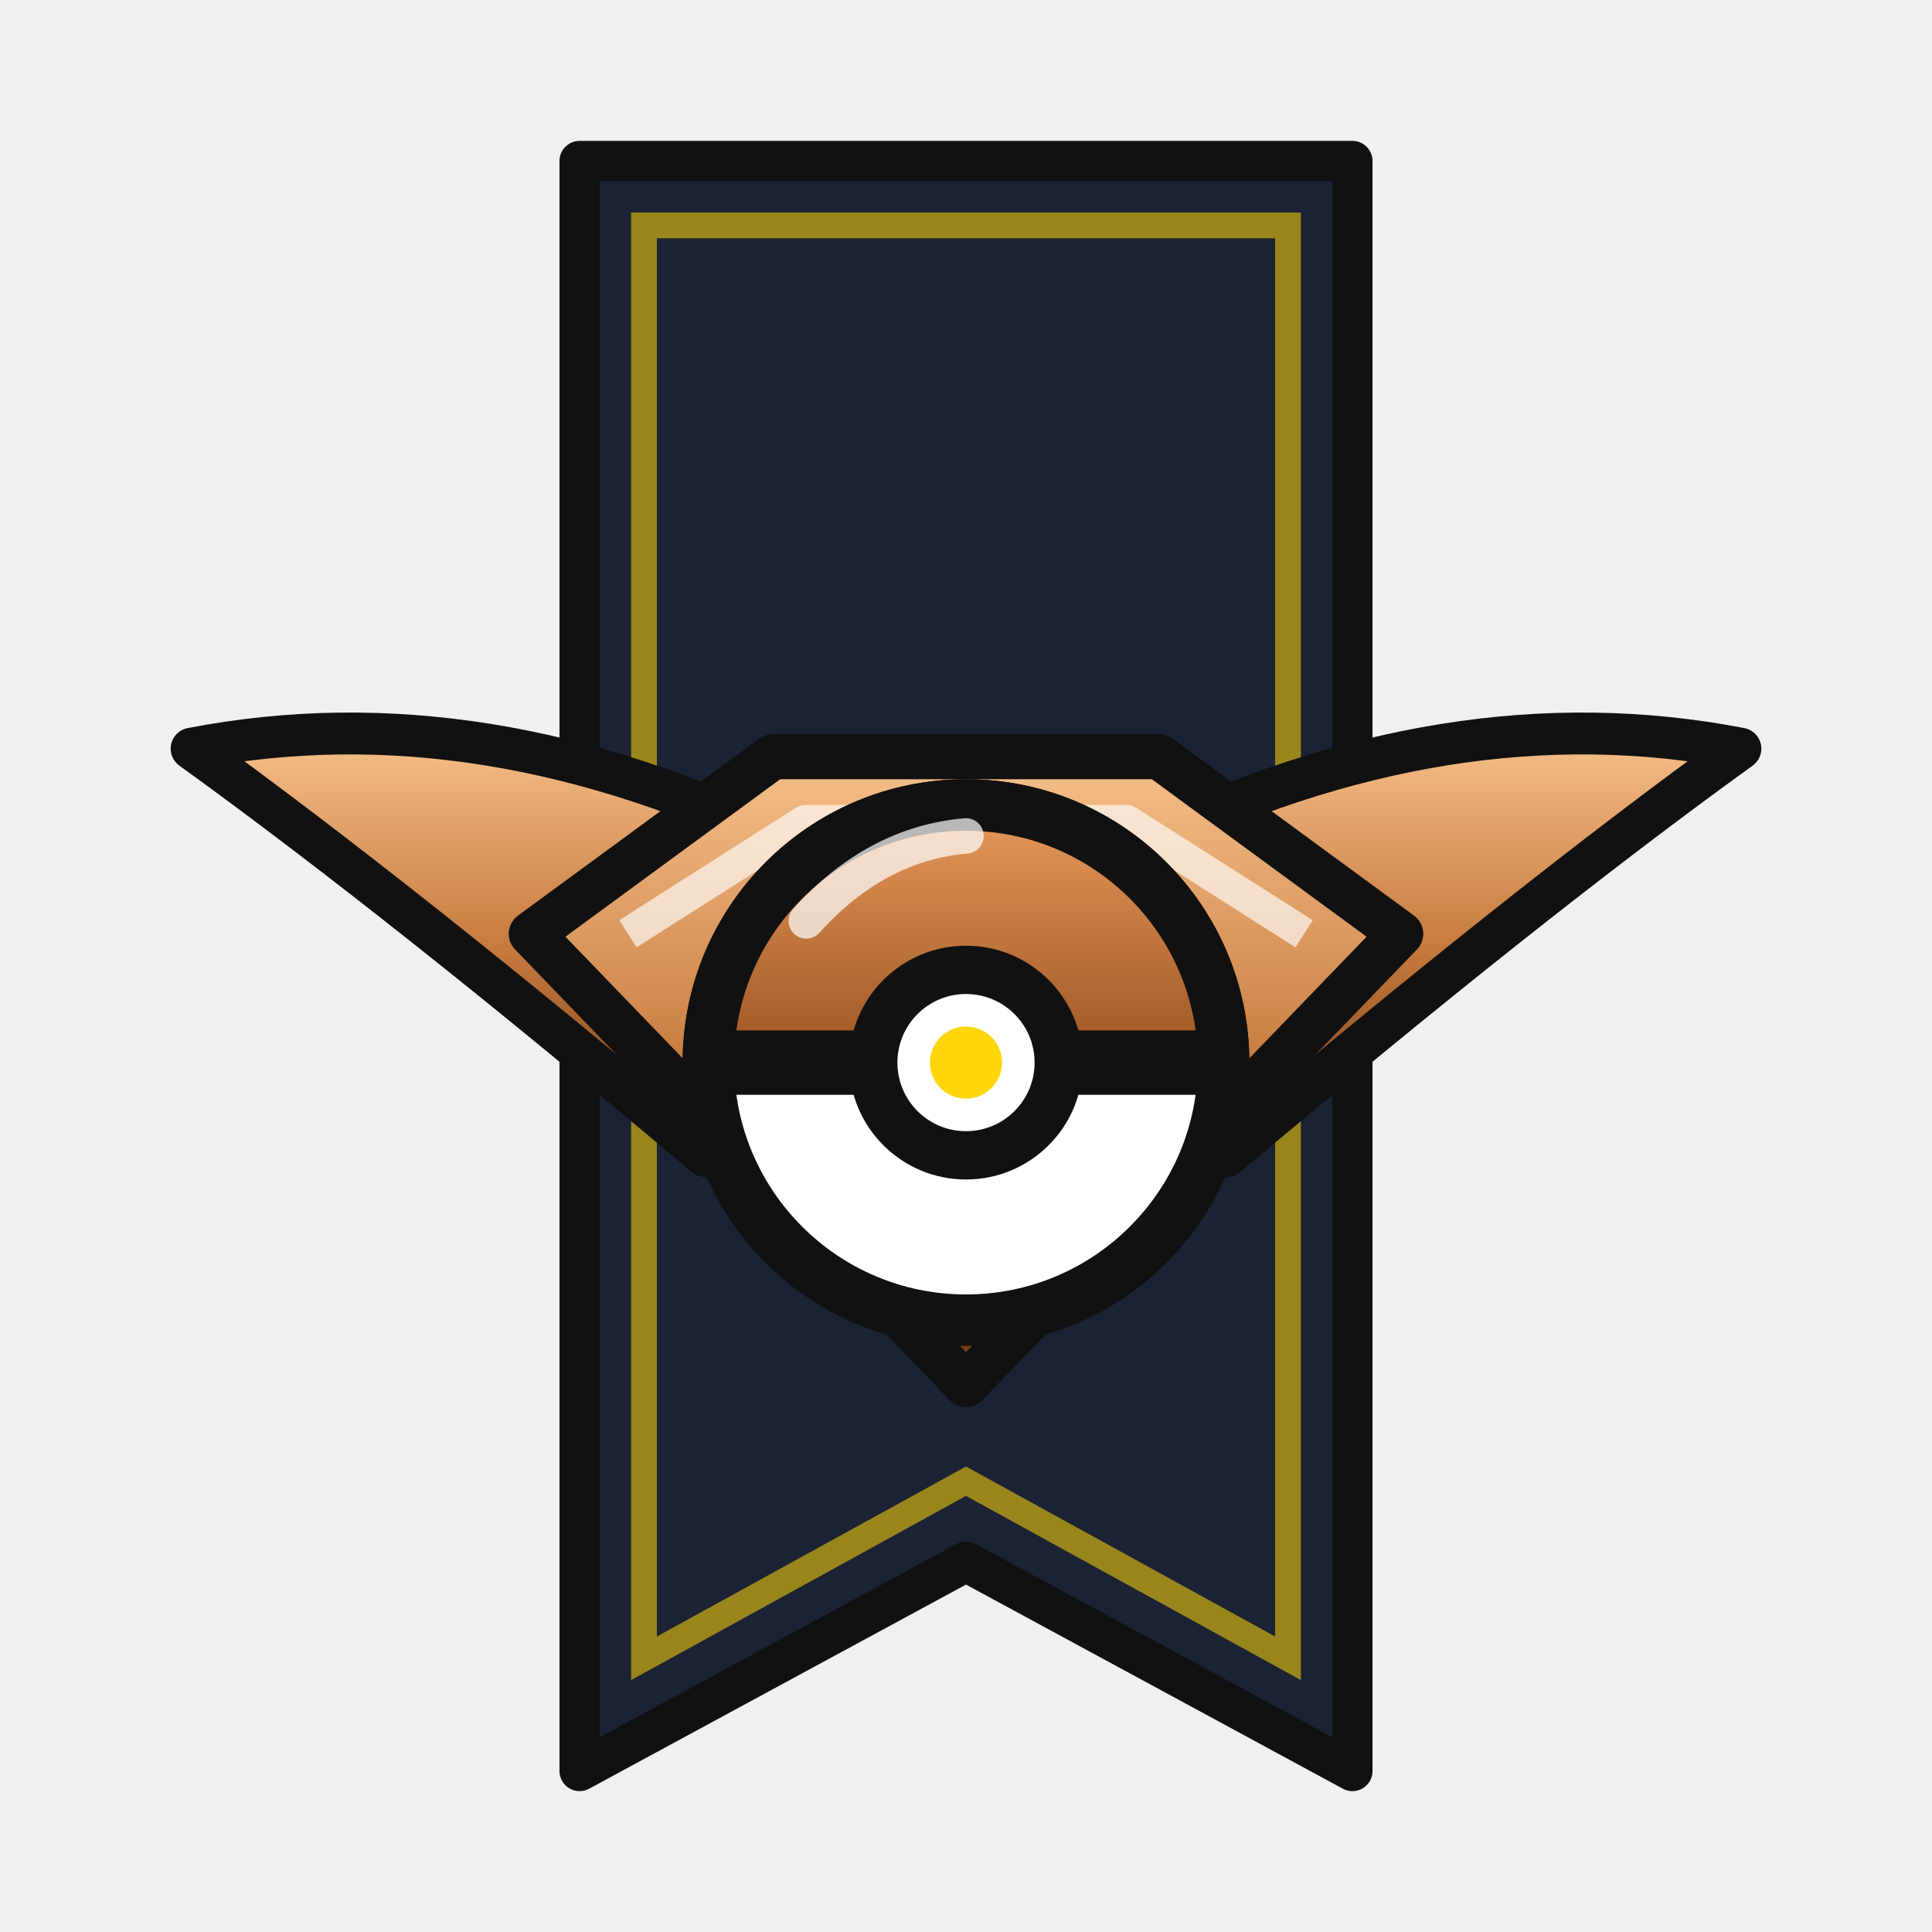
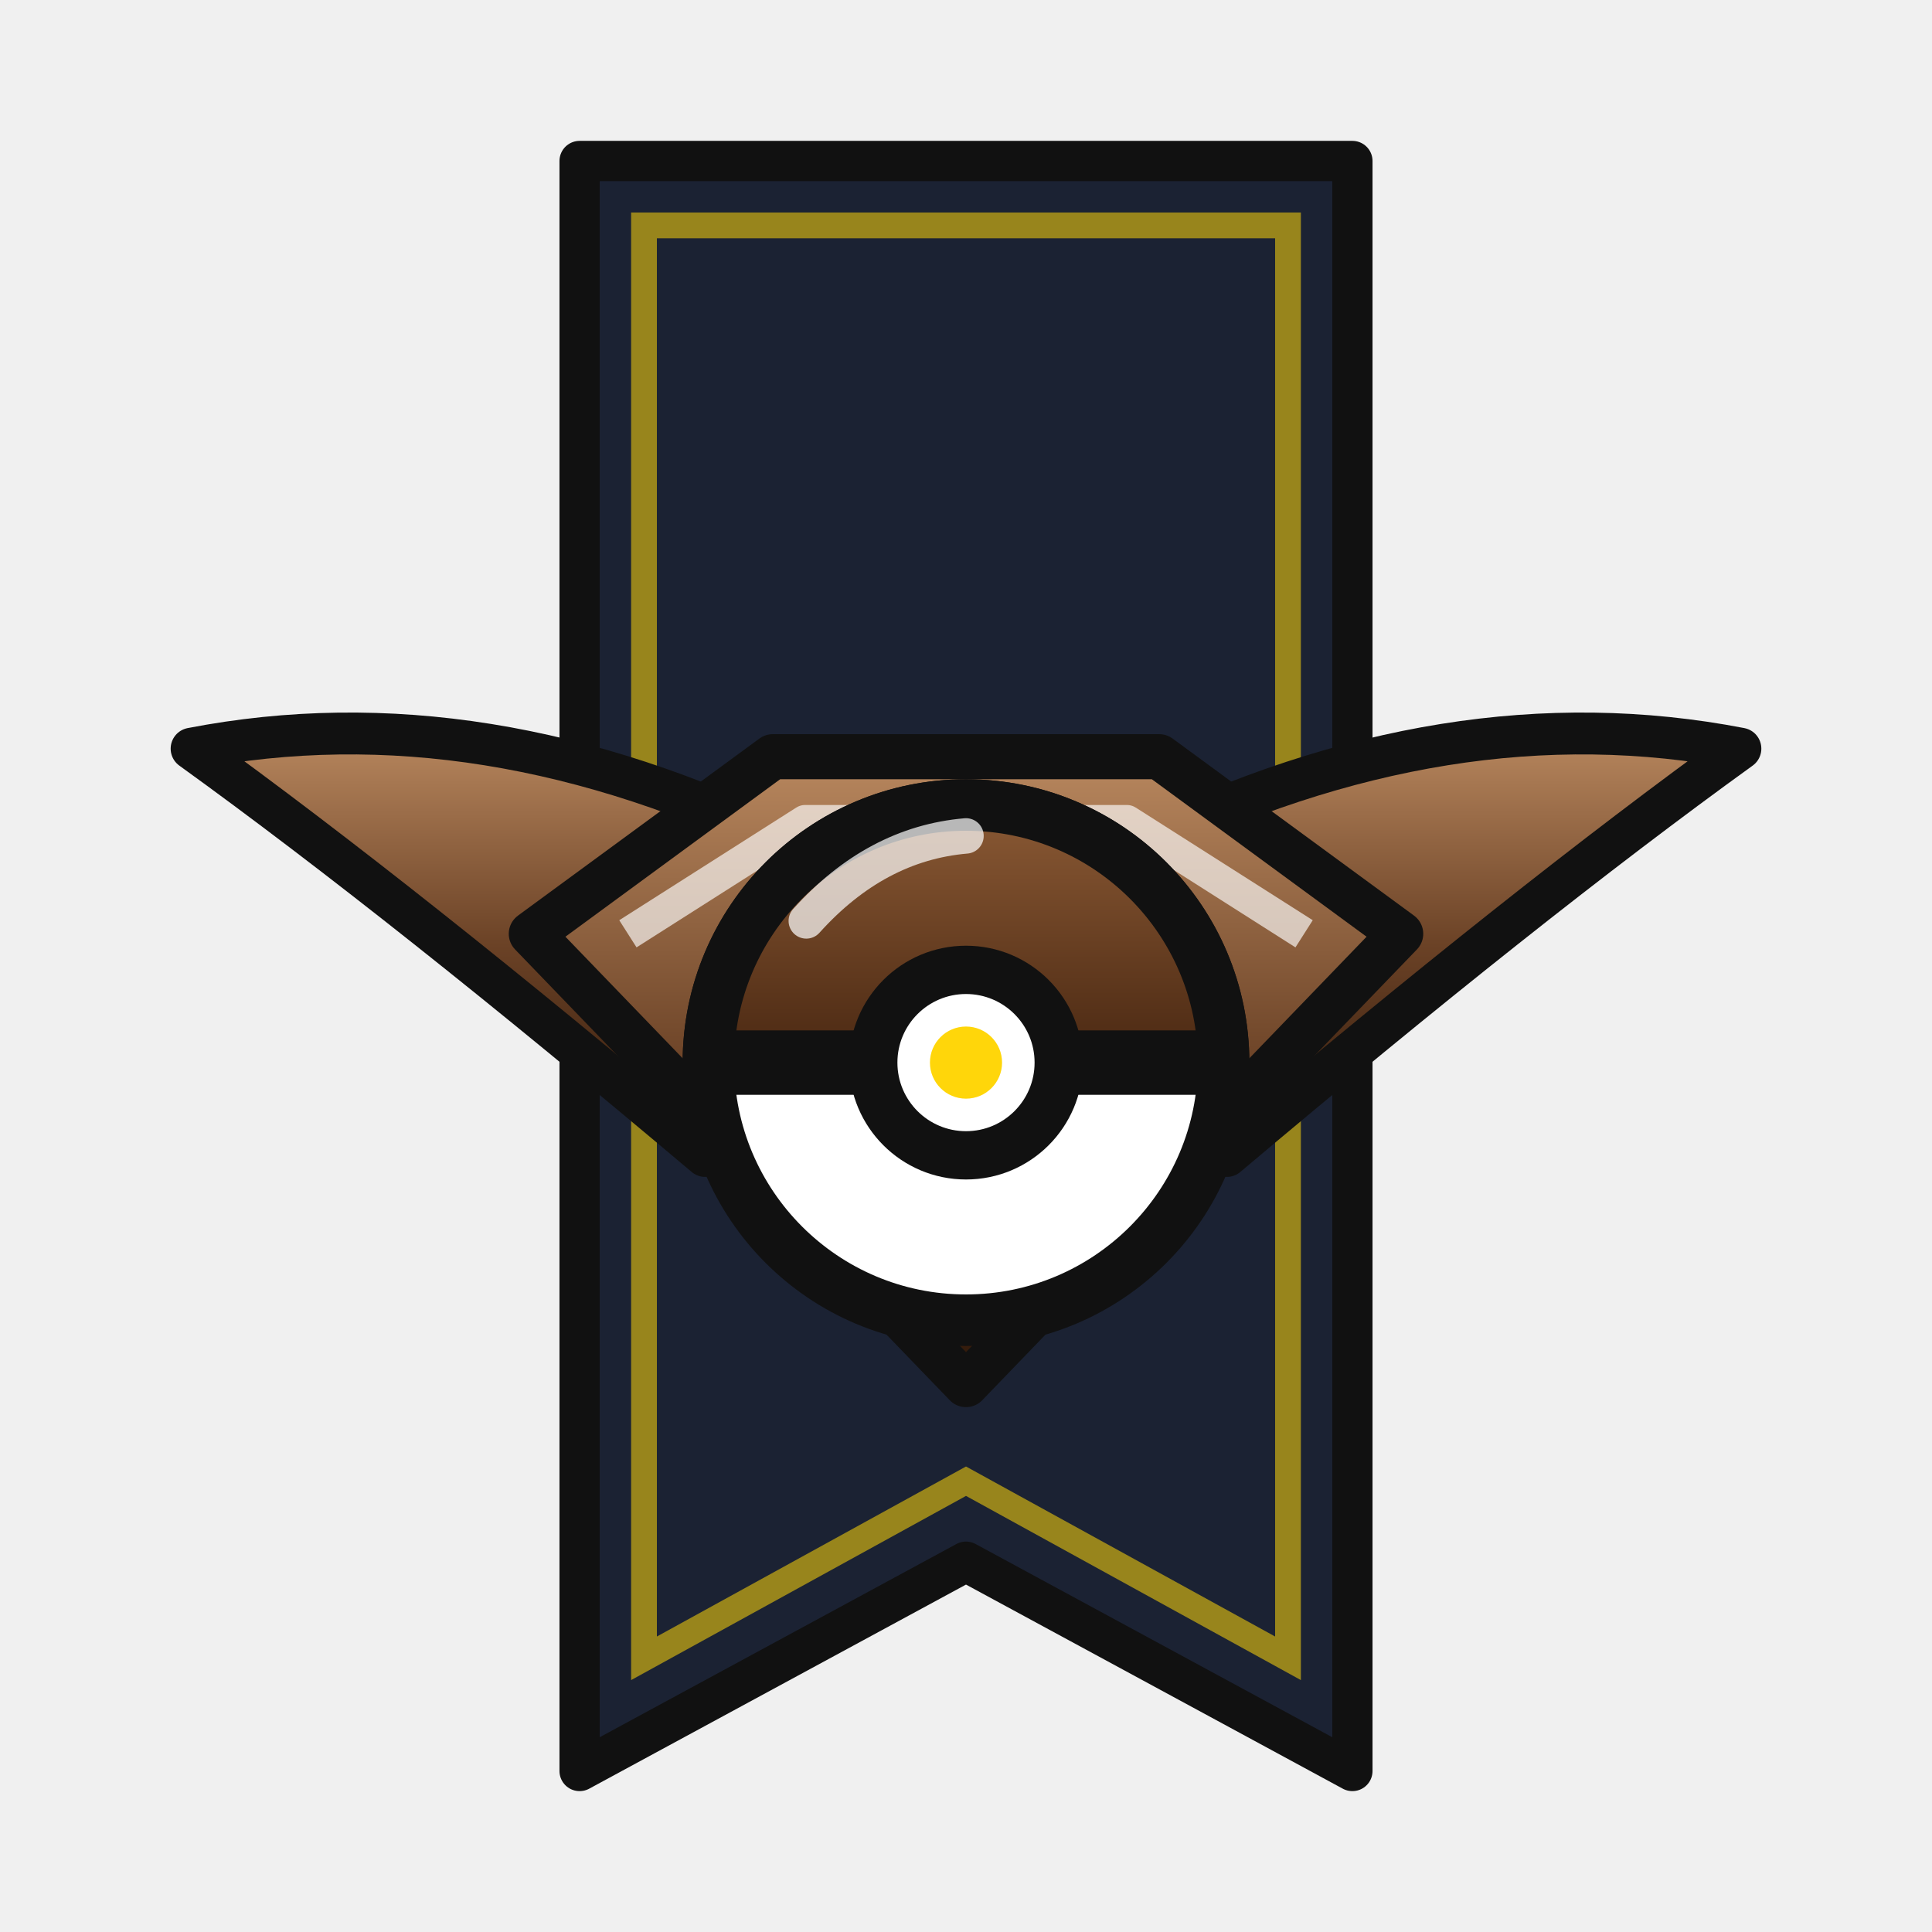
<svg xmlns="http://www.w3.org/2000/svg" viewBox="0 0 120 120" width="120" height="120">
  <defs>
    <linearGradient id="m1" x1="0" y1="0" x2="0" y2="1">
-       <stop offset="0" stop-color="#F6C08A" />
-       <stop offset="0.5" stop-color="#C77B3F" />
-       <stop offset="1" stop-color="#6E3712" />
+       <stop offset="0" stop-color="#B8875E" />
+       <stop offset="0.5" stop-color="#6B4226" />
+       <stop offset="1" stop-color="#2E1709" />
    </linearGradient>
    <linearGradient id="t1" x1="0" y1="0" x2="0" y2="1">
-       <stop offset="0" stop-color="#E89A5C" />
-       <stop offset="1" stop-color="#9C5422" />
+       <stop offset="0" stop-color="#8B5A35" />
+       <stop offset="1" stop-color="#4A2812" />
    </linearGradient>
  </defs>
  <path d="M36 10 H84 V110 L60 97 L36 110 Z" fill="#1B2233" stroke="#111111" stroke-width="2.5" stroke-linejoin="round" />
  <path d="M40 14 H80 V103 L60 92 L40 103 Z" fill="none" stroke="#FFD60A" stroke-opacity="0.55" stroke-width="1.6" />
  <path d="M49.3 52.5 Q30.0 43.0 11.9 46.5 Q25.2 56.1 43.8 71.8 Z" fill="url(#m1)" stroke="#111111" stroke-width="2.6" stroke-linejoin="round" />
  <path d="M70.7 52.5 Q90.0 43.0 108.1 46.5 Q94.8 56.1 76.2 71.8 Z" fill="url(#m1)" stroke="#111111" stroke-width="2.6" stroke-linejoin="round" />
  <path d="M53 78 L60 86 L67 78 Z" fill="url(#m1)" stroke="#111111" stroke-width="2.6" stroke-linejoin="round" />
  <path d="M33 58 L48 47 L72 47 L87 58 L60 86 Z" fill="url(#m1)" stroke="#111111" stroke-width="2.8" stroke-linejoin="round" />
  <path d="M39 58 L50 51 L70 51 L81 58" fill="none" stroke="#FFFFFF" stroke-opacity="0.65" stroke-width="2" stroke-linejoin="round" />
  <g>
    <circle cx="60" cy="66" r="16" fill="#FFFFFF" stroke="#111111" stroke-width="3.2" />
    <path d="M44 66 A16 16 0 0 1 76 66 Z" fill="url(#t1)" stroke="#111111" stroke-width="3.2" stroke-linejoin="round" />
    <path d="M45 66 H75" stroke="#111111" stroke-width="4" />
    <circle cx="60" cy="66" r="5.76" fill="#FFFFFF" stroke="#111111" stroke-width="3" />
    <circle cx="60" cy="66" r="2.24" fill="#FFD60A" />
    <path d="M50.08 57.2 Q54.4 52.4 60 51.92" fill="none" stroke="#FFFFFF" stroke-opacity="0.7" stroke-width="2.2" stroke-linecap="round" />
  </g>
</svg>
